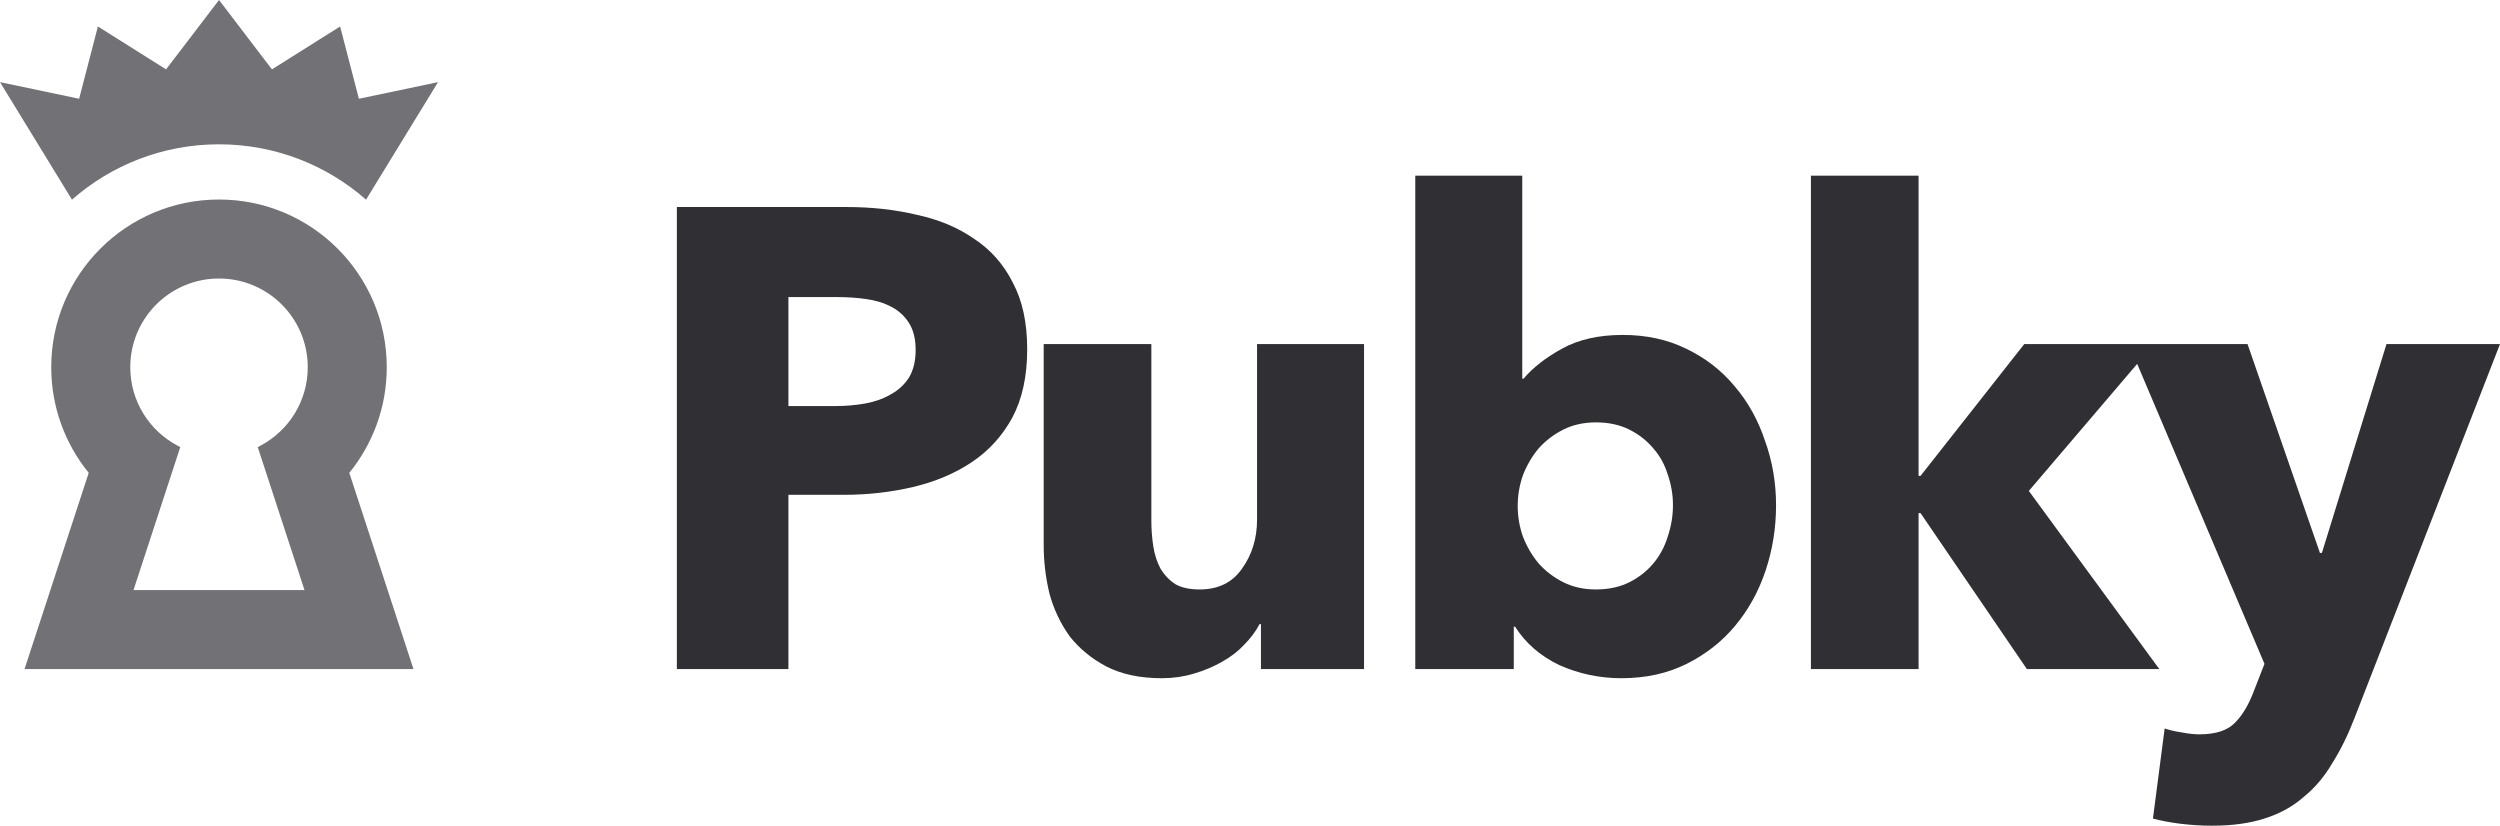
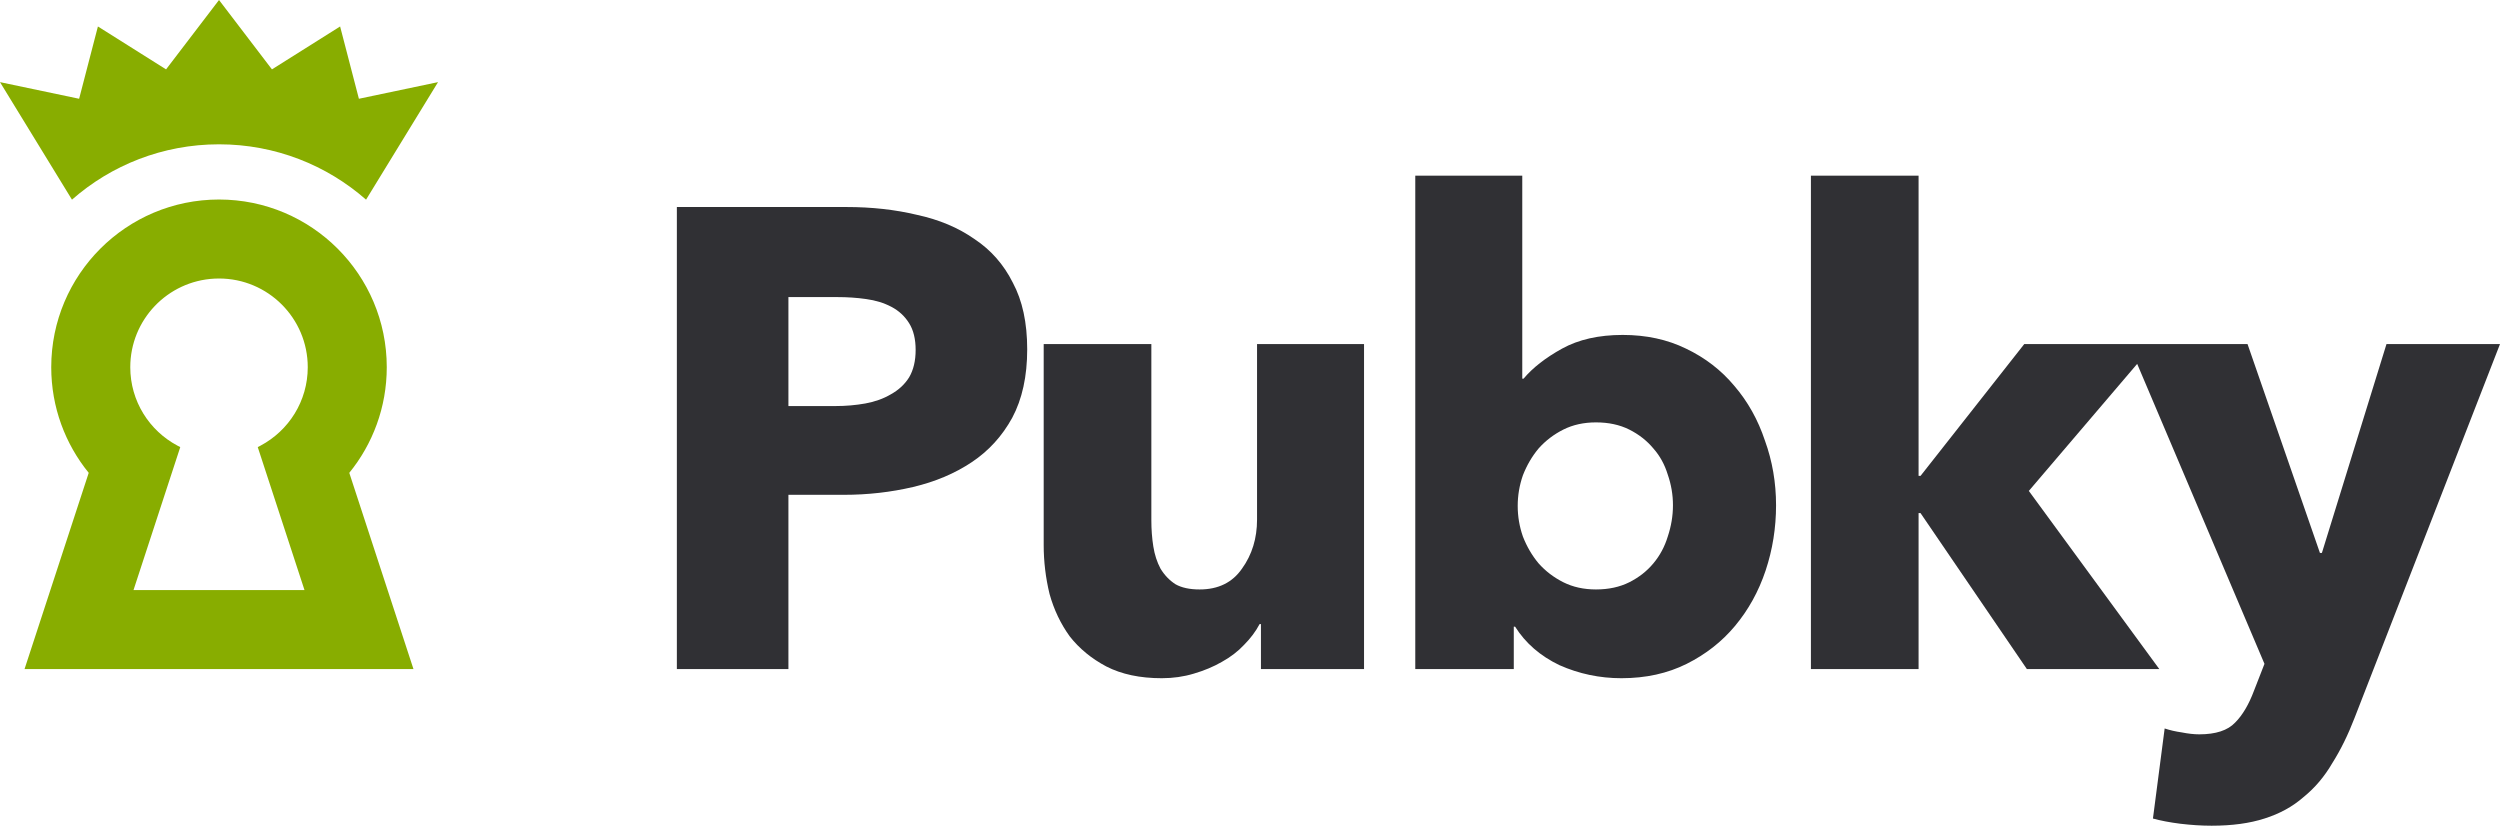
<svg xmlns="http://www.w3.org/2000/svg" width="109" height="36" viewBox="0 0 109 36" fill="none">
  <path d="M88.372 29.172H94.146L88.457 21.404L93.181 15.865L98.731 28.944L98.276 30.11C98.049 30.718 97.774 31.182 97.451 31.505C97.129 31.846 96.608 32.017 95.887 32.017C95.659 32.017 95.403 31.988 95.119 31.932C94.853 31.894 94.607 31.837 94.379 31.761L93.868 35.688C94.209 35.782 94.607 35.858 95.062 35.915C95.536 35.972 95.991 36.001 96.427 36.001C97.319 36.001 98.087 35.896 98.731 35.688C99.395 35.479 99.964 35.166 100.438 34.749C100.931 34.35 101.348 33.857 101.69 33.269C102.05 32.7 102.372 32.045 102.657 31.306L109 15.001H104.051L101.235 24.107H101.149L97.992 15.001H93.918L93.918 15.001H88.258L83.735 20.749H83.65V7.66H78.956V29.172H83.65V22.371H83.735L88.372 29.172Z" fill="#303034" />
  <path d="M77.436 22.029C77.436 23.016 77.284 23.964 76.981 24.875C76.677 25.785 76.231 26.592 75.644 27.294C75.075 27.976 74.373 28.527 73.539 28.944C72.704 29.361 71.756 29.57 70.694 29.57C69.746 29.57 68.845 29.38 67.992 29.001C67.158 28.602 66.513 28.043 66.058 27.322H66.001V29.172H61.706V7.66H66.371V16.509H66.428C66.826 16.035 67.385 15.599 68.106 15.2C68.826 14.802 69.708 14.603 70.751 14.603C71.775 14.603 72.695 14.802 73.51 15.2C74.345 15.599 75.046 16.14 75.615 16.822C76.203 17.505 76.649 18.302 76.952 19.213C77.275 20.104 77.436 21.043 77.436 22.029ZM72.941 22.029C72.941 21.574 72.866 21.128 72.714 20.692C72.581 20.256 72.373 19.877 72.088 19.554C71.804 19.213 71.453 18.938 71.036 18.729C70.618 18.52 70.135 18.416 69.585 18.416C69.054 18.416 68.58 18.52 68.163 18.729C67.746 18.938 67.385 19.213 67.082 19.554C66.797 19.895 66.57 20.284 66.399 20.721C66.247 21.157 66.172 21.603 66.172 22.058C66.172 22.513 66.247 22.959 66.399 23.395C66.57 23.832 66.797 24.221 67.082 24.562C67.385 24.903 67.746 25.178 68.163 25.387C68.58 25.596 69.054 25.7 69.585 25.7C70.135 25.7 70.618 25.596 71.036 25.387C71.453 25.178 71.804 24.903 72.088 24.562C72.373 24.221 72.581 23.832 72.714 23.395C72.866 22.94 72.941 22.485 72.941 22.029Z" fill="#303034" />
  <path d="M54.977 29.172V27.208H54.92C54.75 27.531 54.522 27.834 54.238 28.119C53.972 28.403 53.65 28.65 53.271 28.859C52.91 29.067 52.503 29.238 52.048 29.371C51.611 29.503 51.147 29.57 50.654 29.57C49.706 29.57 48.9 29.399 48.236 29.058C47.591 28.716 47.06 28.28 46.643 27.749C46.245 27.199 45.951 26.582 45.761 25.899C45.591 25.198 45.505 24.486 45.505 23.765V15.001H50.199V22.684C50.199 23.082 50.227 23.462 50.284 23.822C50.341 24.183 50.445 24.505 50.597 24.79C50.768 25.074 50.986 25.302 51.251 25.473C51.517 25.624 51.867 25.7 52.304 25.7C53.119 25.7 53.735 25.397 54.153 24.79C54.589 24.183 54.807 23.471 54.807 22.656V15.001H59.472V29.172H54.977Z" fill="#303034" />
  <path d="M44.786 15.229C44.786 16.405 44.568 17.401 44.132 18.217C43.695 19.013 43.108 19.658 42.368 20.151C41.628 20.645 40.775 21.005 39.808 21.233C38.841 21.46 37.836 21.574 36.793 21.574H34.375V29.172H29.511V9.026H36.907C38.007 9.026 39.031 9.14 39.979 9.367C40.946 9.576 41.78 9.927 42.482 10.42C43.202 10.895 43.762 11.53 44.16 12.327C44.577 13.104 44.786 14.072 44.786 15.229ZM39.922 15.257C39.922 14.783 39.827 14.394 39.637 14.091C39.448 13.787 39.192 13.55 38.869 13.38C38.547 13.209 38.177 13.095 37.76 13.038C37.362 12.981 36.944 12.953 36.508 12.953H34.375V17.704H36.423C36.878 17.704 37.314 17.666 37.731 17.591C38.149 17.515 38.519 17.382 38.841 17.192C39.182 17.003 39.448 16.756 39.637 16.453C39.827 16.13 39.922 15.732 39.922 15.257Z" fill="#303034" />
-   <path d="M9.549 8.699C13.588 8.699 16.863 11.973 16.863 16.011C16.863 17.758 16.249 19.361 15.229 20.616L18.027 29.171H1.07L3.868 20.616C2.848 19.361 2.234 17.758 2.234 16.011C2.234 11.973 5.509 8.699 9.549 8.699ZM9.35 12.148C7.305 12.252 5.68 13.942 5.68 16.011C5.68 17.491 6.511 18.777 7.734 19.428L7.859 19.495L5.821 25.727H13.276L11.238 19.495L11.363 19.428C12.586 18.777 13.418 17.491 13.418 16.011C13.418 13.875 11.686 12.143 9.549 12.143L9.35 12.148ZM9.551 0.003L9.552 0.004L11.857 3.025L14.829 1.154L15.648 4.306L19.098 3.581L15.96 8.705C14.249 7.203 12.006 6.293 9.552 6.292H9.546C7.091 6.293 4.848 7.203 3.138 8.705L0 3.581L3.45 4.306L4.269 1.154L7.24 3.025L9.549 0L9.551 0.003Z" fill="#717176" />
+   <path d="M9.549 8.699C13.588 8.699 16.863 11.973 16.863 16.011C16.863 17.758 16.249 19.361 15.229 20.616L18.027 29.171H1.07L3.868 20.616C2.848 19.361 2.234 17.758 2.234 16.011C2.234 11.973 5.509 8.699 9.549 8.699ZM9.35 12.148C7.305 12.252 5.68 13.942 5.68 16.011C5.68 17.491 6.511 18.777 7.734 19.428L7.859 19.495L5.821 25.727H13.276L11.238 19.495L11.363 19.428C12.586 18.777 13.418 17.491 13.418 16.011C13.418 13.875 11.686 12.143 9.549 12.143L9.35 12.148ZM9.551 0.003L9.552 0.004L11.857 3.025L14.829 1.154L15.648 4.306L19.098 3.581L15.96 8.705C14.249 7.203 12.006 6.293 9.552 6.292H9.546C7.091 6.293 4.848 7.203 3.138 8.705L0 3.581L3.45 4.306L4.269 1.154L7.24 3.025L9.549 0L9.551 0.003Z" fill="#88AD00" />
</svg>
